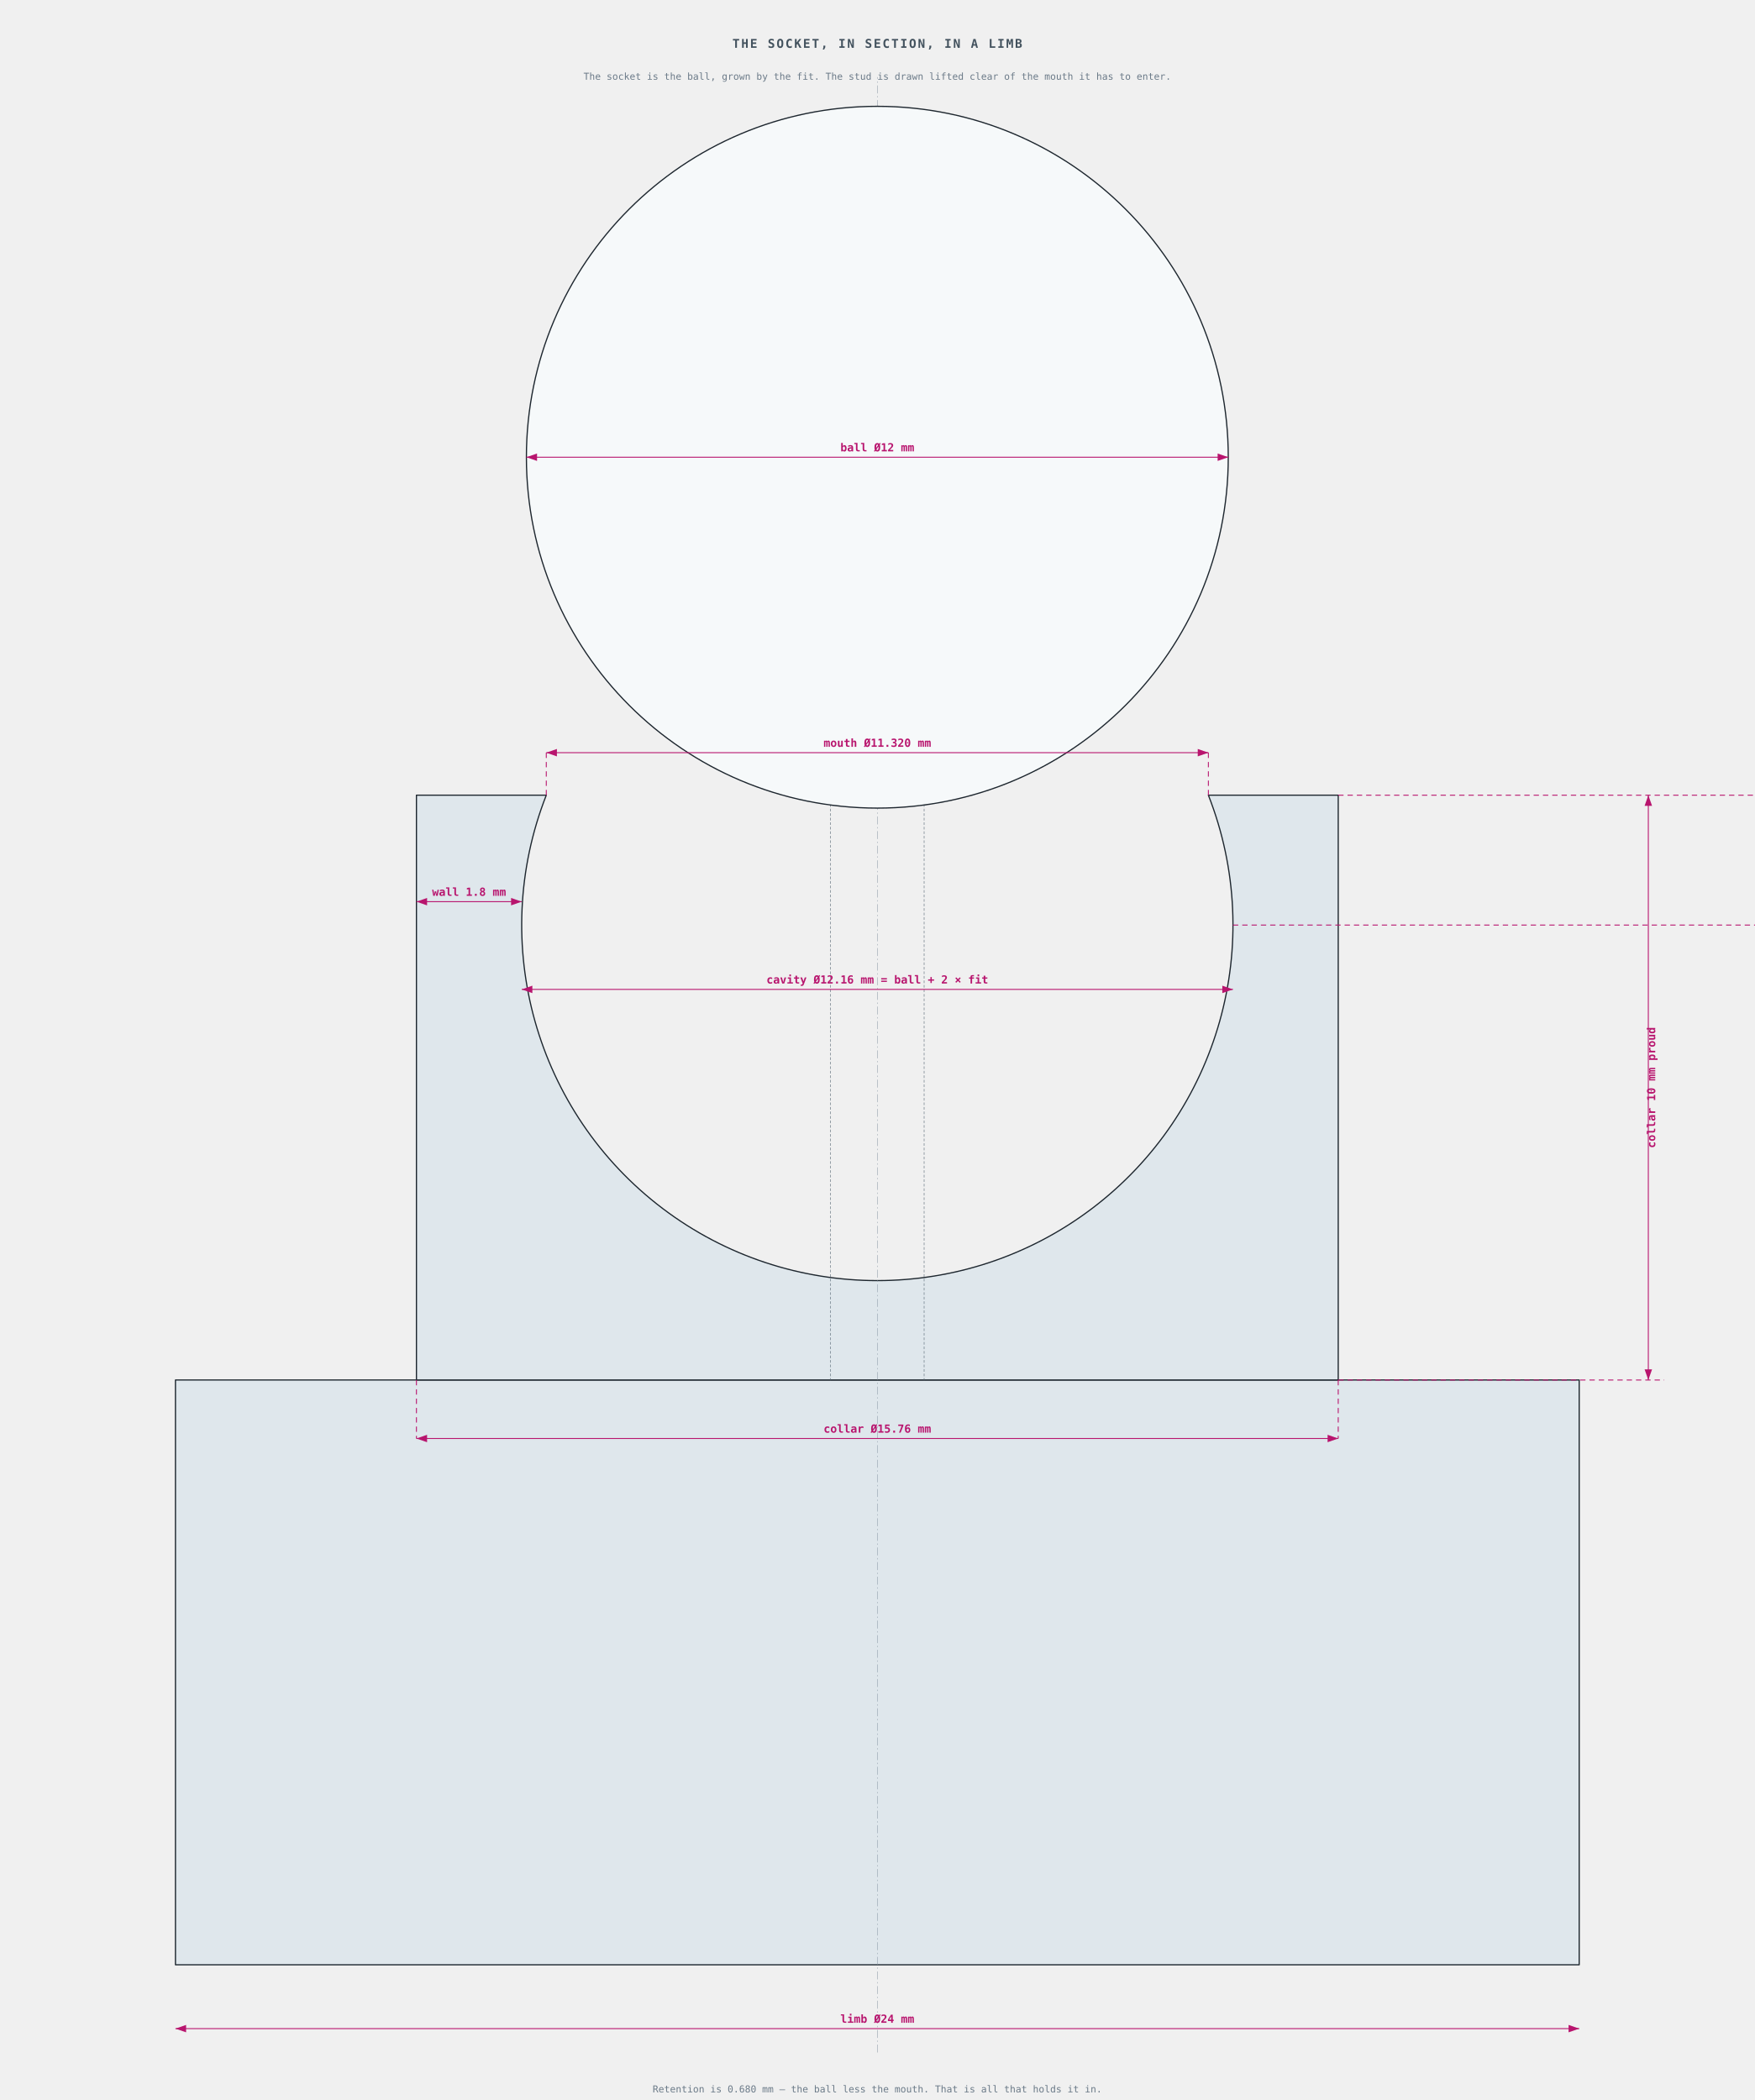
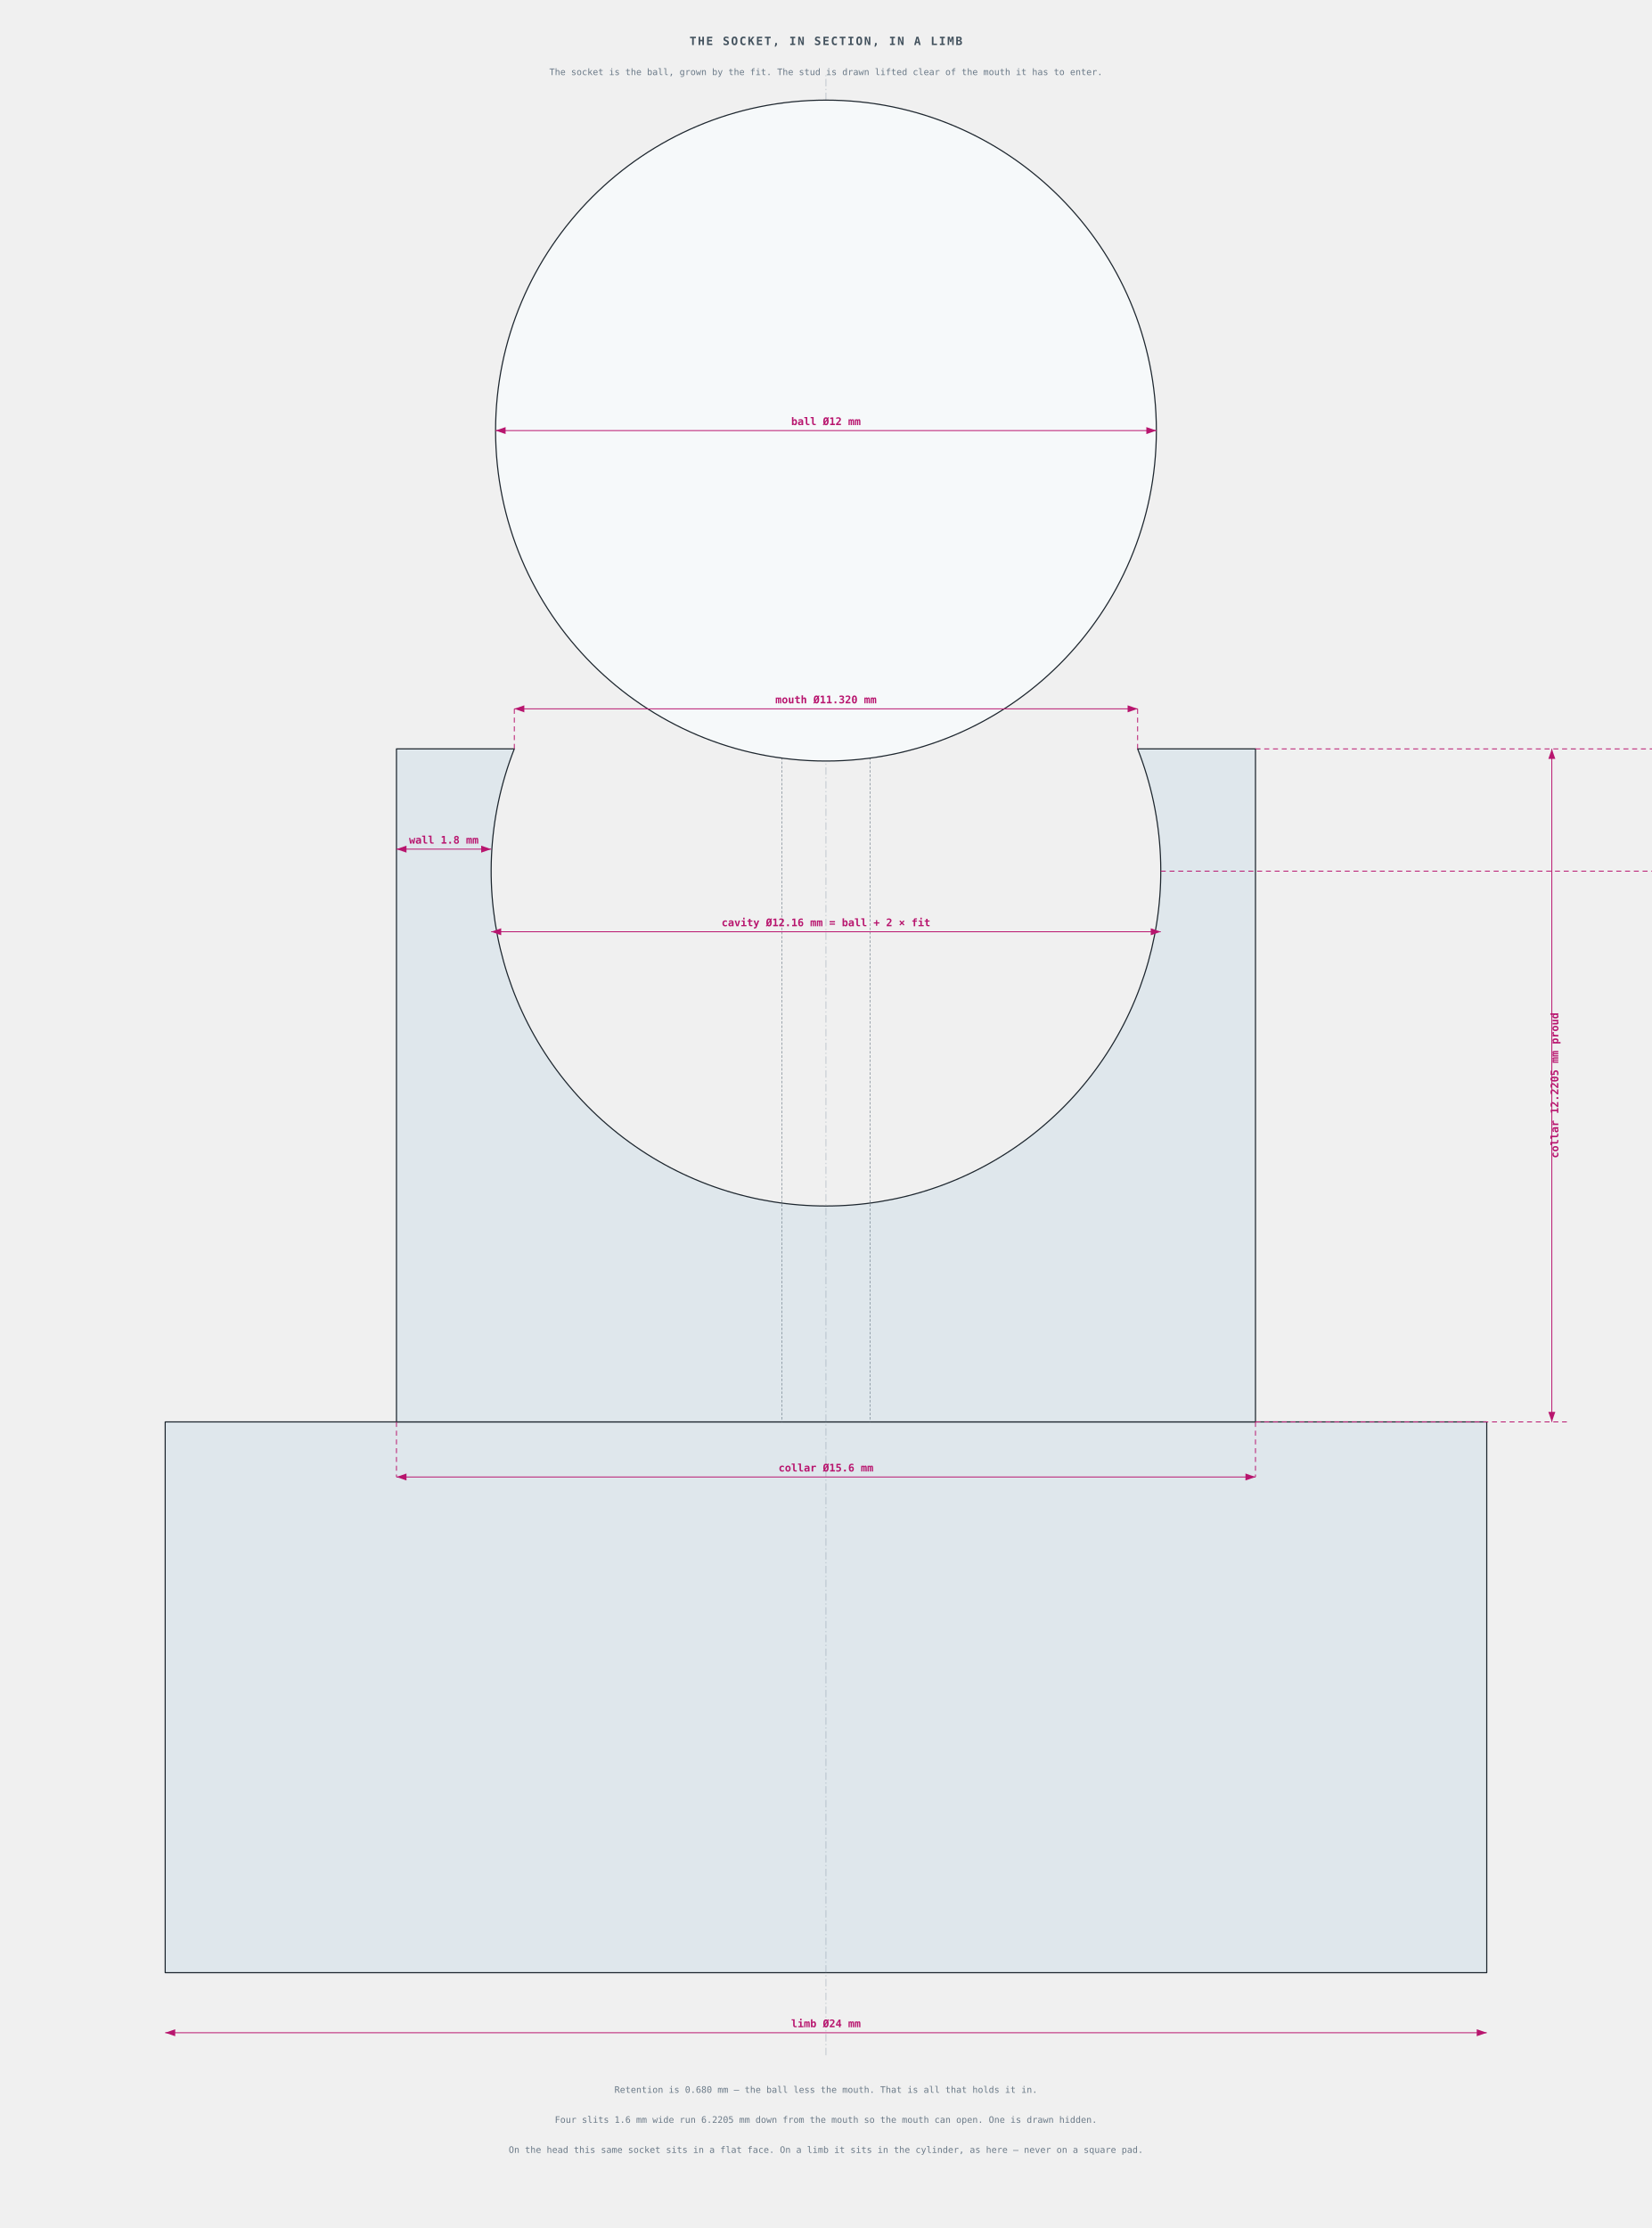
- <svg xmlns="http://www.w3.org/2000/svg" viewBox="-330 -348 660 790" width="1320" height="1580" font-family="ui-monospace, Menlo, monospace">
+ <svg xmlns="http://www.w3.org/2000/svg" viewBox="-330 -348 660 890" width="1320" height="1780" font-family="ui-monospace, Menlo, monospace">
  <style>
  .part  { fill:#dfe7ec; stroke:#1d262e; stroke-width:0.9; stroke-linejoin:round; }
  .ghost { fill:#eef2f5; stroke:#8ea0ad; stroke-width:0.7; stroke-linejoin:round; }
  .void  { fill:#ffffff; stroke:#1d262e; stroke-width:0.9; stroke-linejoin:round; }
  .mate  { fill:#f6f9fa; stroke:#1d262e; stroke-width:0.9; stroke-linejoin:round; }
  .hid   { fill:none; stroke:#5b6b78; stroke-width:0.4; stroke-dasharray:2 1.4; }
  .dim   { stroke:#b8156e; stroke-width:0.35; fill:none; }
  .dimt  { fill:#b8156e; font-size:4.2px; font-weight:700; }
  .name  { fill:#12303c; font-size:5px; font-weight:700; letter-spacing:0.06em; }
  .call  { fill:#43525e; font-size:3.4px; }
  .lead  { stroke:#8ea0ad; stroke-width:0.3; fill:none; }
  .lbl   { fill:#43525e; font-size:4.6px; font-weight:700; letter-spacing:0.12em; }
  .note  { fill:#6b7a88; font-size:3.6px; }
  .warn  { fill:#b8156e; font-size:3.6px; font-weight:700; }
  .ctr   { stroke:#7f8f9c; stroke-width:0.3; stroke-dasharray:6 2 1 2; }
  .stn   { stroke:#0b6e86; stroke-width:0.25; stroke-dasharray:3 2; }
  .gnd   { stroke:#0b6e86; stroke-width:0.8; }
  .tooth { stroke:#1d262e; stroke-width:0.5; fill:none; }
  .det * { vector-effect: non-scaling-stroke; }
  .fig * { vector-effect: non-scaling-stroke; }
  .fig .call { font-size:6.837px; }
  .fig .note { font-size:7.239px; }
  .fig .name { font-size:10.054px; }
  .fig .dimt { font-size:8.445px; }
  .fig .lbl { font-size:9.249px; }
  .fig .warn { font-size:7.239px; }
</style>
  <g transform="scale(22,-22)" class="det">
-     <rect class="part" x="-12" y="-17.779" width="24" height="10" />
-     <path class="part" d="M -7.88,-7.779 V 2.221 H -5.66 A 6.08,6.08 0 1 1 5.66,2.221 H 7.88 V -7.779 Z" />
-     <path class="hid" d="M -0.8,2.221 V -7.779 M 0.8,2.221 V -7.779" />
-     <path class="ctr" d="M 0,-19.279 V 14.5" />
+     <rect class="part" x="-12" y="-20" width="24" height="10" />
+     <path class="part" d="M -7.8,-10 V 2.221 H -5.66 A 6.08,6.08 0 1 1 5.66,2.221 H 7.8 V -10 Z" />
+     <path class="hid" d="M -0.8,2.221 V -10 M 0.8,2.221 V -10" />
+     <path class="ctr" d="M 0,-21.5 V 14.5" />
    <rect class="mate" x="-3" y="8" width="6" height="5" />
    <circle class="mate" cx="0" cy="8" r="6" />
  </g>
  <text class="lbl" x="0" y="-330" text-anchor="middle">THE SOCKET, IN SECTION, IN A LIMB</text>
  <text class="note" x="0" y="-318" text-anchor="middle">The socket is the ball, grown by the fit. The stud is drawn lifted clear of the mouth it has to enter.</text>
  <path class="dim" d="M -132,-176 H 132" />
  <path d="M -132,-176 l 4,-1.4 v 2.8 z" fill="#b8156e" />
  <path d="M 132,-176 l -4,-1.4 v 2.8 z" fill="#b8156e" />
  <text class="dimt" x="0" y="-178.2" text-anchor="middle">ball Ø12 mm</text>
  <path class="dim" d="M -124.52,-64.852 H 124.52" />
  <path d="M -124.52,-64.852 l 4,-1.4 v 2.8 z" fill="#b8156e" />
  <path d="M 124.52,-64.852 l -4,-1.4 v 2.8 z" fill="#b8156e" />
  <text class="dimt" x="0" y="-67.052" text-anchor="middle">mouth Ø11.320 mm</text>
  <path class="dim" d="M -124.52,-48.852 L -124.52,-64.852" stroke-dasharray="2 1.5" />
  <path class="dim" d="M 124.52,-48.852 L 124.52,-64.852" stroke-dasharray="2 1.5" />
  <path class="dim" d="M -133.76,24.2 H 133.76" />
  <path d="M -133.76,24.2 l 4,-1.4 v 2.8 z" fill="#b8156e" />
  <path d="M 133.76,24.2 l -4,-1.4 v 2.8 z" fill="#b8156e" />
  <text class="dimt" x="0" y="22" text-anchor="middle">cavity Ø12.16 mm = ball + 2 × fit</text>
-   <path class="dim" d="M -173.36,-8.8 H -133.76" />
-   <path d="M -173.36,-8.8 l 4,-1.4 v 2.8 z" fill="#b8156e" />
+   <path class="dim" d="M -171.6,-8.8 H -133.76" />
+   <path d="M -171.6,-8.8 l 4,-1.4 v 2.8 z" fill="#b8156e" />
  <path d="M -133.76,-8.8 l -4,-1.4 v 2.8 z" fill="#b8156e" />
-   <text class="dimt" x="-153.56" y="-11" text-anchor="middle">wall 1.8 mm</text>
-   <path class="dim" d="M -173.36,193.148 H 173.36" />
-   <path d="M -173.36,193.148 l 4,-1.4 v 2.8 z" fill="#b8156e" />
-   <path d="M 173.36,193.148 l -4,-1.4 v 2.8 z" fill="#b8156e" />
-   <text class="dimt" x="0" y="190.948" text-anchor="middle">collar Ø15.76 mm</text>
-   <path class="dim" d="M -173.36,171.148 L -173.36,193.148" stroke-dasharray="2 1.5" />
-   <path class="dim" d="M 173.36,171.148 L 173.36,193.148" stroke-dasharray="2 1.5" />
-   <path class="dim" d="M -264,415.148 H 264" />
-   <path d="M -264,415.148 l 4,-1.4 v 2.8 z" fill="#b8156e" />
-   <path d="M 264,415.148 l -4,-1.4 v 2.8 z" fill="#b8156e" />
-   <text class="dimt" x="0" y="412.948" text-anchor="middle">limb Ø24 mm</text>
-   <path class="dim" d="M 290,-48.852 V 171.148" />
+   <text class="dimt" x="-152.68" y="-11" text-anchor="middle">wall 1.8 mm</text>
+   <path class="dim" d="M -171.6,242 H 171.6" />
+   <path d="M -171.6,242 l 4,-1.4 v 2.8 z" fill="#b8156e" />
+   <path d="M 171.6,242 l -4,-1.4 v 2.8 z" fill="#b8156e" />
+   <text class="dimt" x="0" y="239.8" text-anchor="middle">collar Ø15.6 mm</text>
+   <path class="dim" d="M -171.6,220 L -171.6,242" stroke-dasharray="2 1.5" />
+   <path class="dim" d="M 171.6,220 L 171.6,242" stroke-dasharray="2 1.5" />
+   <path class="dim" d="M -264,464 H 264" />
+   <path d="M -264,464 l 4,-1.4 v 2.8 z" fill="#b8156e" />
+   <path d="M 264,464 l -4,-1.4 v 2.8 z" fill="#b8156e" />
+   <text class="dimt" x="0" y="461.8" text-anchor="middle">limb Ø24 mm</text>
+   <path class="dim" d="M 290,-48.852 V 220" />
  <path d="M 290,-48.852 l -1.4,4 h 2.8 z" fill="#b8156e" />
-   <path d="M 290,171.148 l -1.4,-4 h 2.8 z" fill="#b8156e" />
-   <text class="dimt" x="292.6" y="61.148" text-anchor="middle" transform="rotate(-90 292.6 61.1481)">collar 10 mm proud</text>
+   <path d="M 290,220 l -1.4,-4 h 2.8 z" fill="#b8156e" />
+   <text class="dimt" x="292.6" y="85.574" text-anchor="middle" transform="rotate(-90 292.6 85.5741)">collar 12.2205 mm proud</text>
  <path class="dim" d="M 398,-48.852 V 0" />
  <path d="M 398,-48.852 l -1.4,4 h 2.8 z" fill="#b8156e" />
  <path d="M 398,0 l -1.4,-4 h 2.8 z" fill="#b8156e" />
  <text class="dimt" x="403" y="-22.926" text-anchor="start">grip 2.22054 mm</text>
-   <path class="dim" d="M 173.36,-48.852 L 404,-48.852" stroke-dasharray="2 1.5" />
-   <path class="dim" d="M 173.36,171.148 L 296,171.148" stroke-dasharray="2 1.5" />
+   <path class="dim" d="M 171.6,-48.852 L 404,-48.852" stroke-dasharray="2 1.5" />
+   <path class="dim" d="M 171.6,220 L 296,220" stroke-dasharray="2 1.5" />
  <path class="dim" d="M 133.76,0 L 404,0" stroke-dasharray="2 1.5" />
-   <text class="note" x="0" y="439.148" text-anchor="middle">Retention is 0.680 mm — the ball less the mouth. That is all that holds it in.</text>
-   <text class="note" x="0" y="451.148" text-anchor="middle">Four slits 1.6 mm wide run the collar’s whole 10 mm so the mouth can open. One is drawn hidden.</text>
-   <text class="note" x="0" y="463.148" text-anchor="middle">On the head this same socket sits in a flat face. On a limb it sits in the cylinder, as here — never on a square pad.</text>
+   <text class="note" x="0" y="488" text-anchor="middle">Retention is 0.680 mm — the ball less the mouth. That is all that holds it in.</text>
+   <text class="note" x="0" y="500" text-anchor="middle">Four slits 1.6 mm wide run 6.2205 mm down from the mouth so the mouth can open. One is drawn hidden.</text>
+   <text class="note" x="0" y="512" text-anchor="middle">On the head this same socket sits in a flat face. On a limb it sits in the cylinder, as here — never on a square pad.</text>
</svg>
